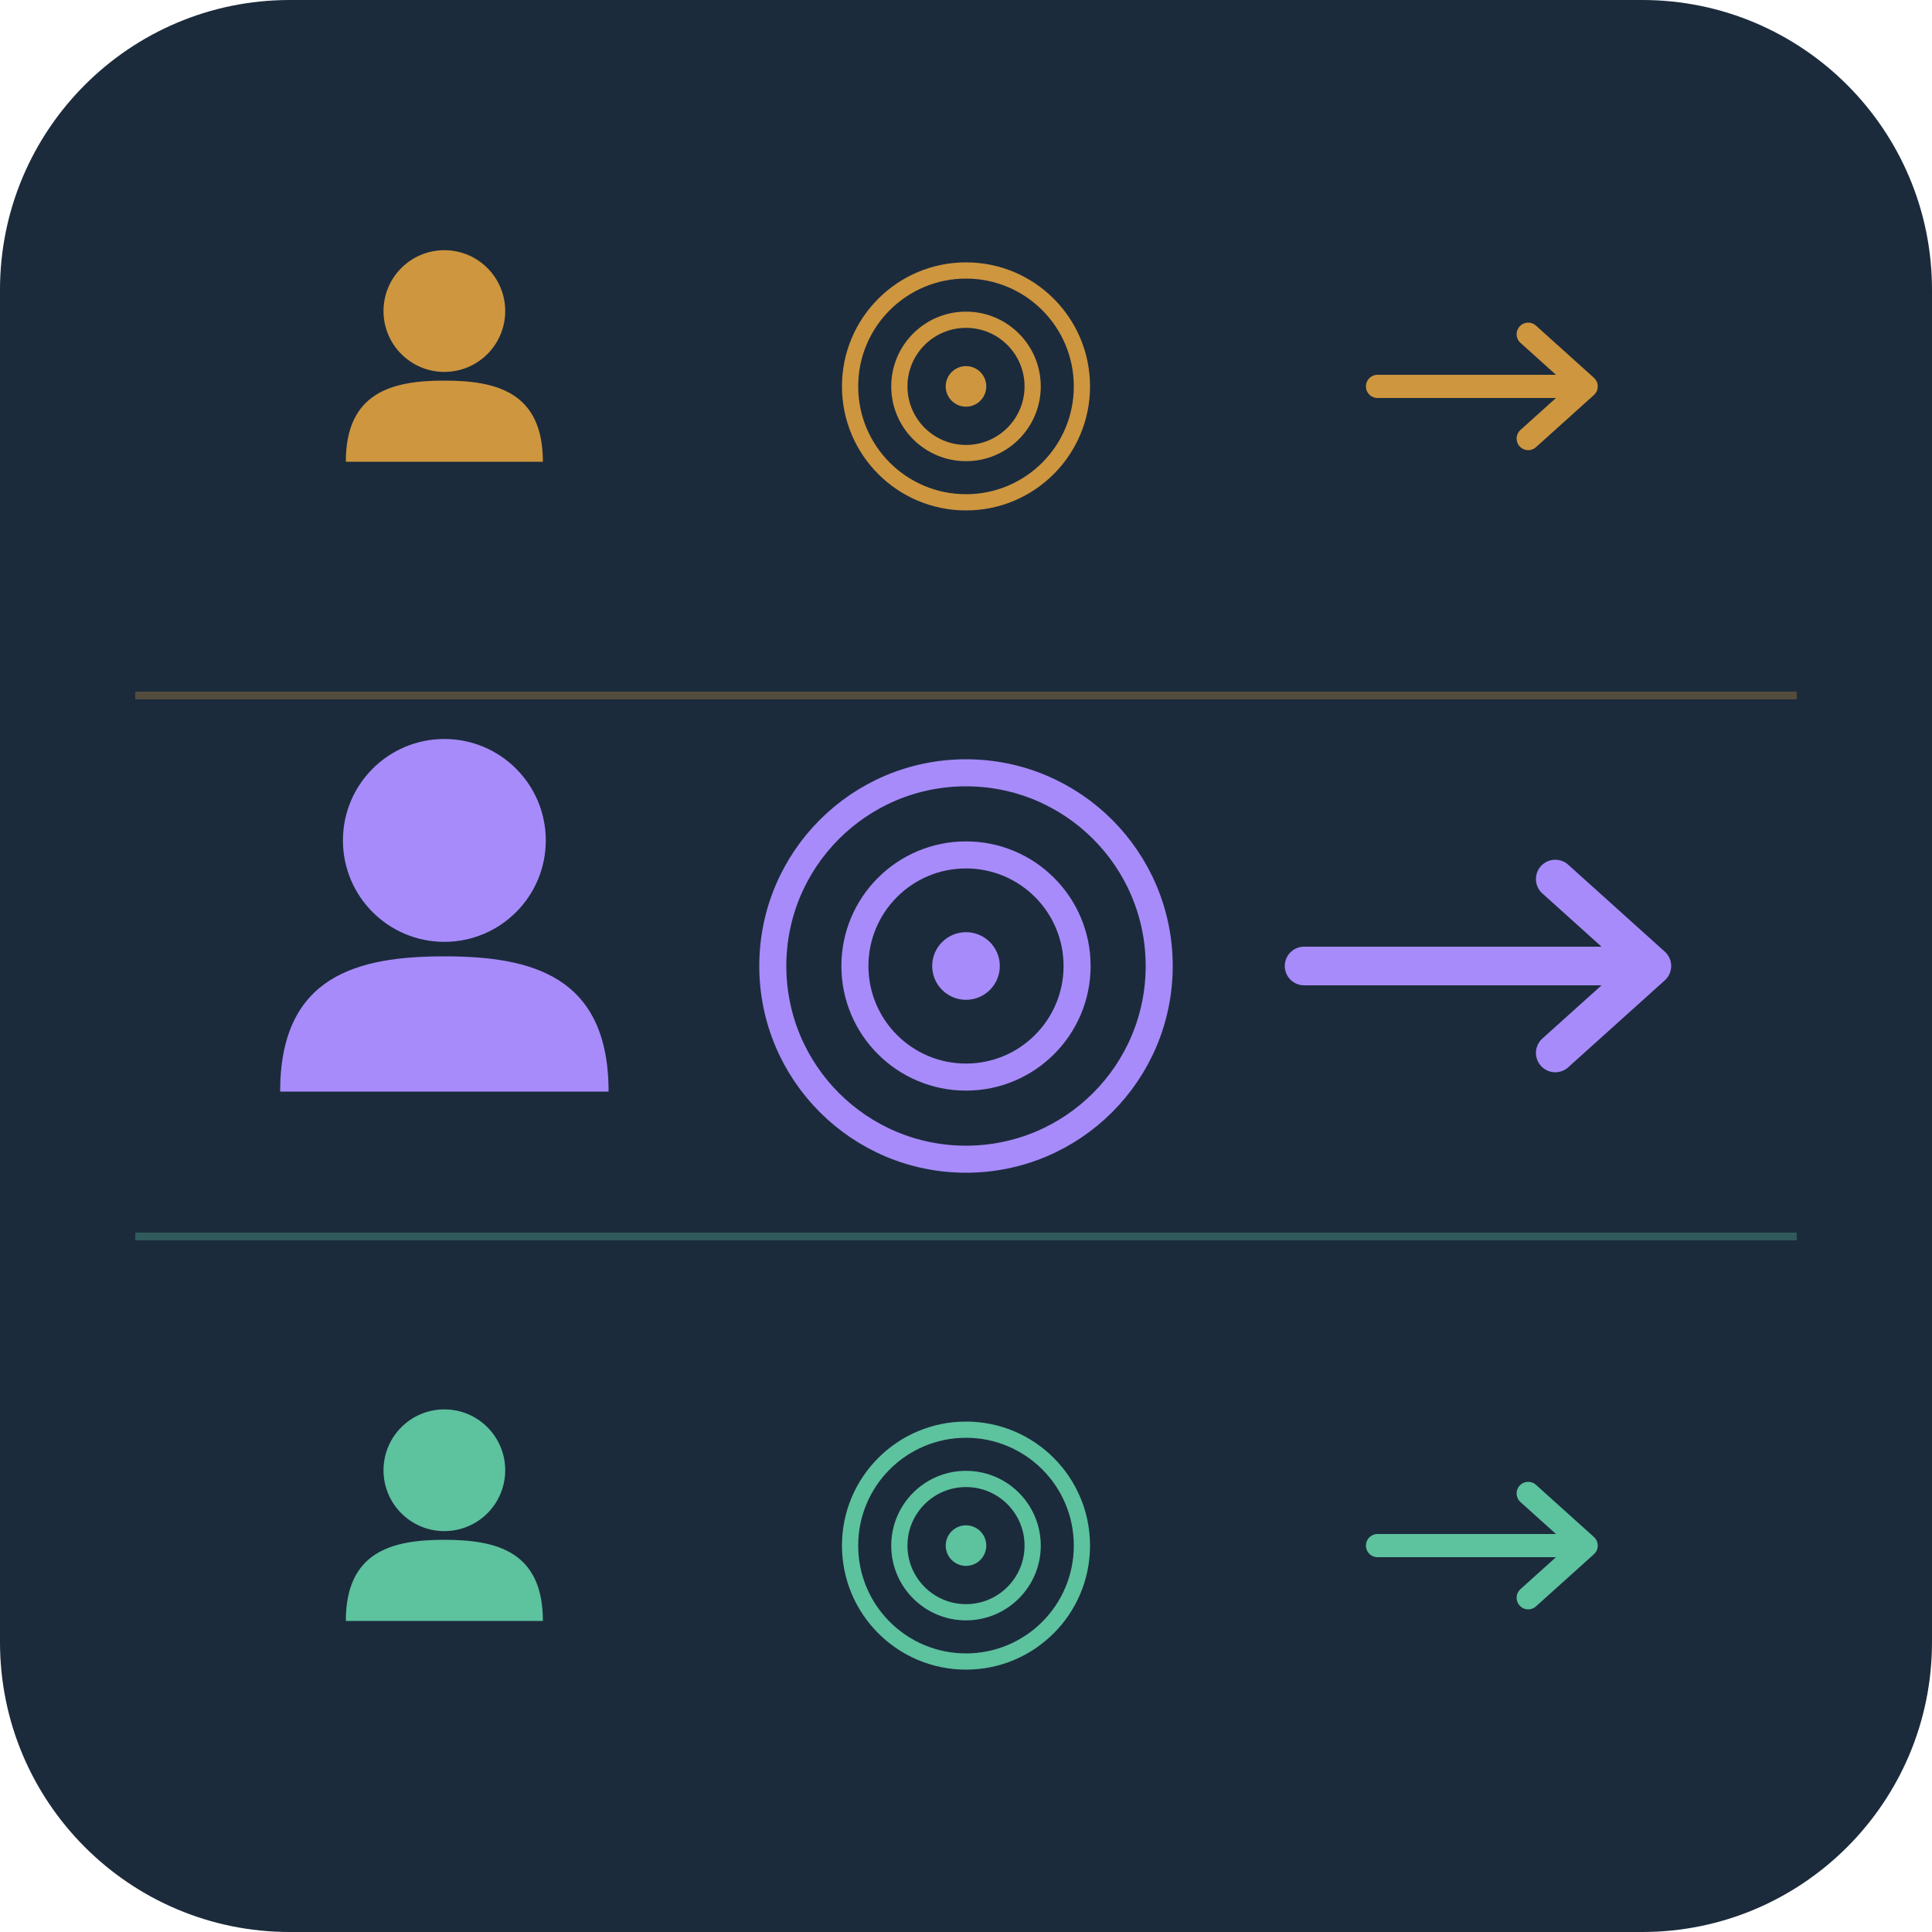
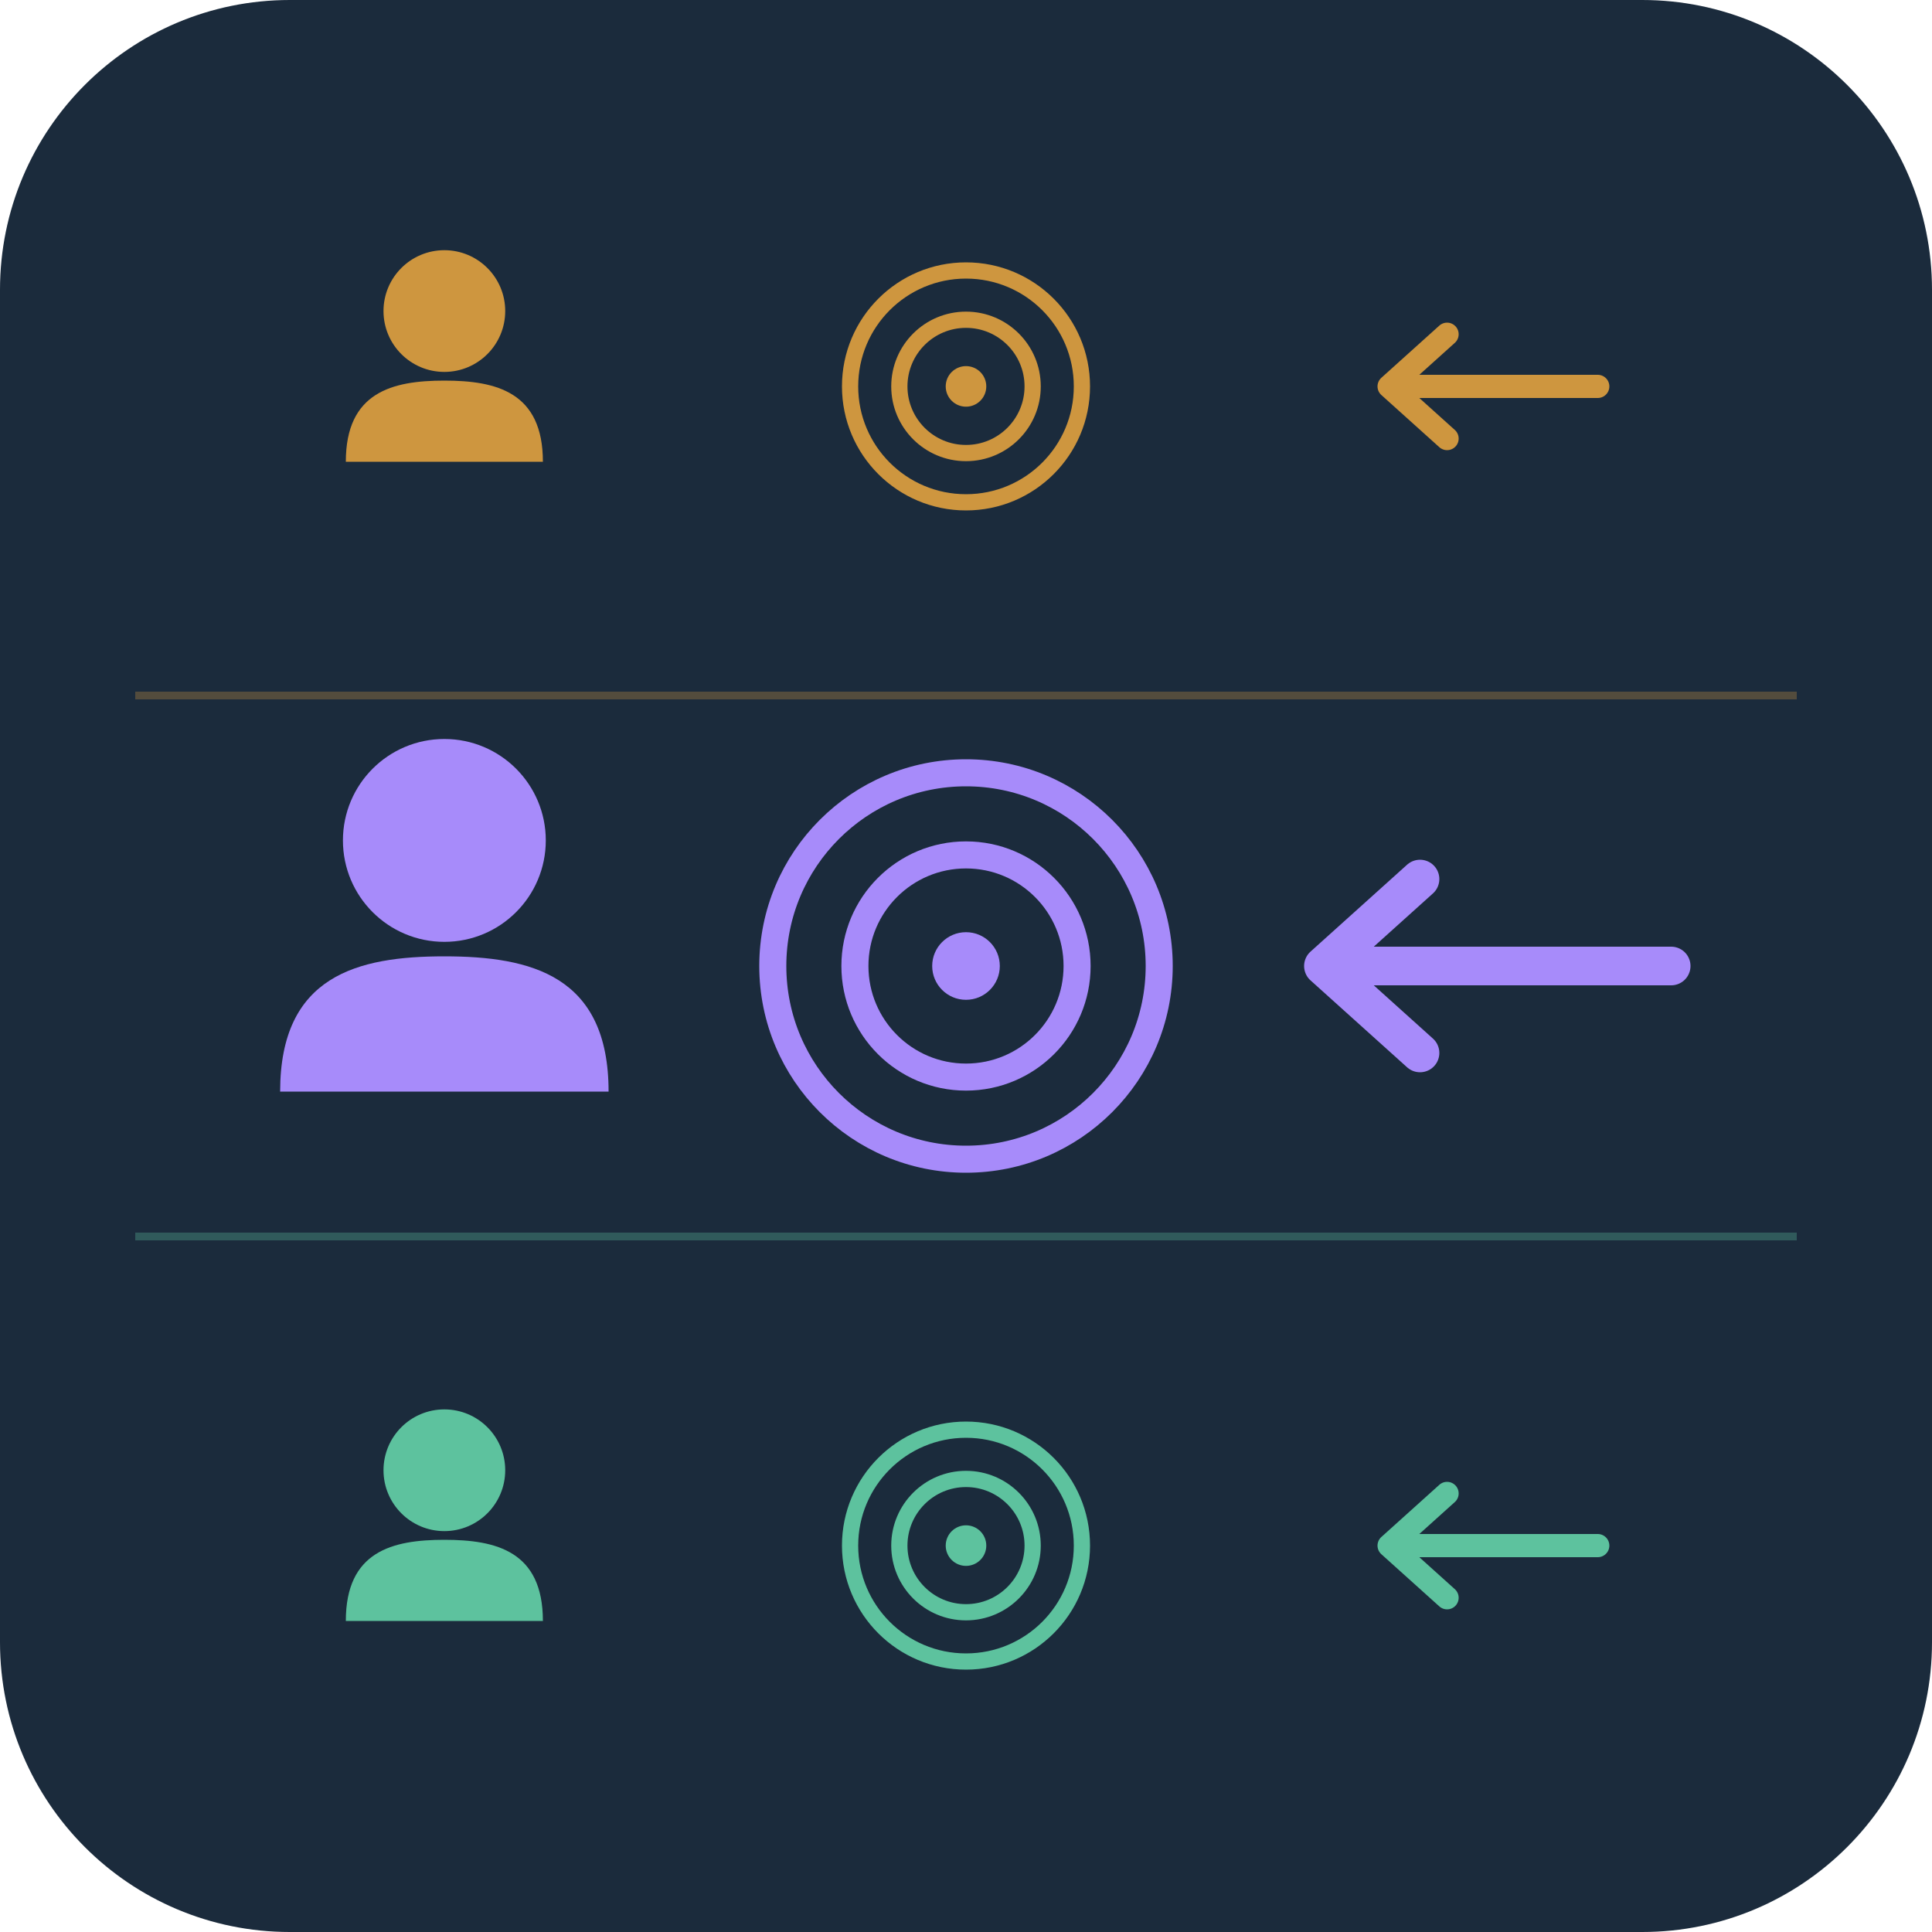
<svg xmlns="http://www.w3.org/2000/svg" viewBox="0 0 200 200" width="200" height="200">
  <rect width="200" height="200" rx="30" fill="#1B2B3C" />
  <line x1="14" y1="72" x2="186" y2="72" stroke="#FBB040" stroke-width="0.8" opacity="0.25" />
  <line x1="14" y1="128" x2="186" y2="128" stroke="#6EE7B7" stroke-width="0.8" opacity="0.25" />
  <g transform="translate(46,100)" fill="#A78BFA">
    <circle cy="-13" r="10.5" />
    <path d="M-17,13 C-17,1 -9,-1 0,-1 C9,-1 17,1 17,13 Z" />
  </g>
  <g transform="translate(100,100)" fill="none" stroke="#A78BFA">
    <circle r="20" stroke-width="2.8" />
    <circle r="11.5" stroke-width="2.8" />
    <circle r="3.5" fill="#A78BFA" stroke="none" />
  </g>
-   <g transform="translate(154,100)" stroke="#A78BFA" stroke-linecap="round" stroke-linejoin="round">
+   <g transform="translate(154,100) scale(-1,1)" stroke="#A78BFA" stroke-linecap="round" stroke-linejoin="round">
    <line x1="-19" y1="0" x2="15" y2="0" stroke-width="4" />
    <polyline points="7,-9  17,0  7,9" fill="none" stroke-width="4" />
  </g>
  <g opacity="0.80">
    <g transform="translate(46,40) scale(0.60)" fill="#FBB040">
      <circle cy="-13" r="10.5" />
      <path d="M-17,13 C-17,1 -9,-1 0,-1 C9,-1 17,1 17,13 Z" />
    </g>
    <g transform="translate(100,40) scale(0.60)" fill="none" stroke="#FBB040">
      <circle r="20" stroke-width="2.8" />
      <circle r="11.5" stroke-width="2.8" />
      <circle r="3.5" fill="#FBB040" stroke="none" />
    </g>
-     <g transform="translate(154,40) scale(0.60)" stroke="#FBB040" stroke-linecap="round" stroke-linejoin="round">
+     <g transform="translate(154,40) scale(-0.60,0.60)" stroke="#FBB040" stroke-linecap="round" stroke-linejoin="round">
      <line x1="-19" y1="0" x2="15" y2="0" stroke-width="4" />
      <polyline points="7,-9  17,0  7,9" fill="none" stroke-width="4" />
    </g>
  </g>
  <g opacity="0.80">
    <g transform="translate(46,160) scale(0.60)" fill="#6EE7B7">
      <circle cy="-13" r="10.5" />
      <path d="M-17,13 C-17,1 -9,-1 0,-1 C9,-1 17,1 17,13 Z" />
    </g>
    <g transform="translate(100,160) scale(0.60)" fill="none" stroke="#6EE7B7">
      <circle r="20" stroke-width="2.8" />
      <circle r="11.5" stroke-width="2.8" />
      <circle r="3.5" fill="#6EE7B7" stroke="none" />
    </g>
-     <g transform="translate(154,160) scale(0.60)" stroke="#6EE7B7" stroke-linecap="round" stroke-linejoin="round">
+     <g transform="translate(154,160) scale(-0.60,0.60)" stroke="#6EE7B7" stroke-linecap="round" stroke-linejoin="round">
      <line x1="-19" y1="0" x2="15" y2="0" stroke-width="4" />
      <polyline points="7,-9  17,0  7,9" fill="none" stroke-width="4" />
    </g>
  </g>
</svg>
